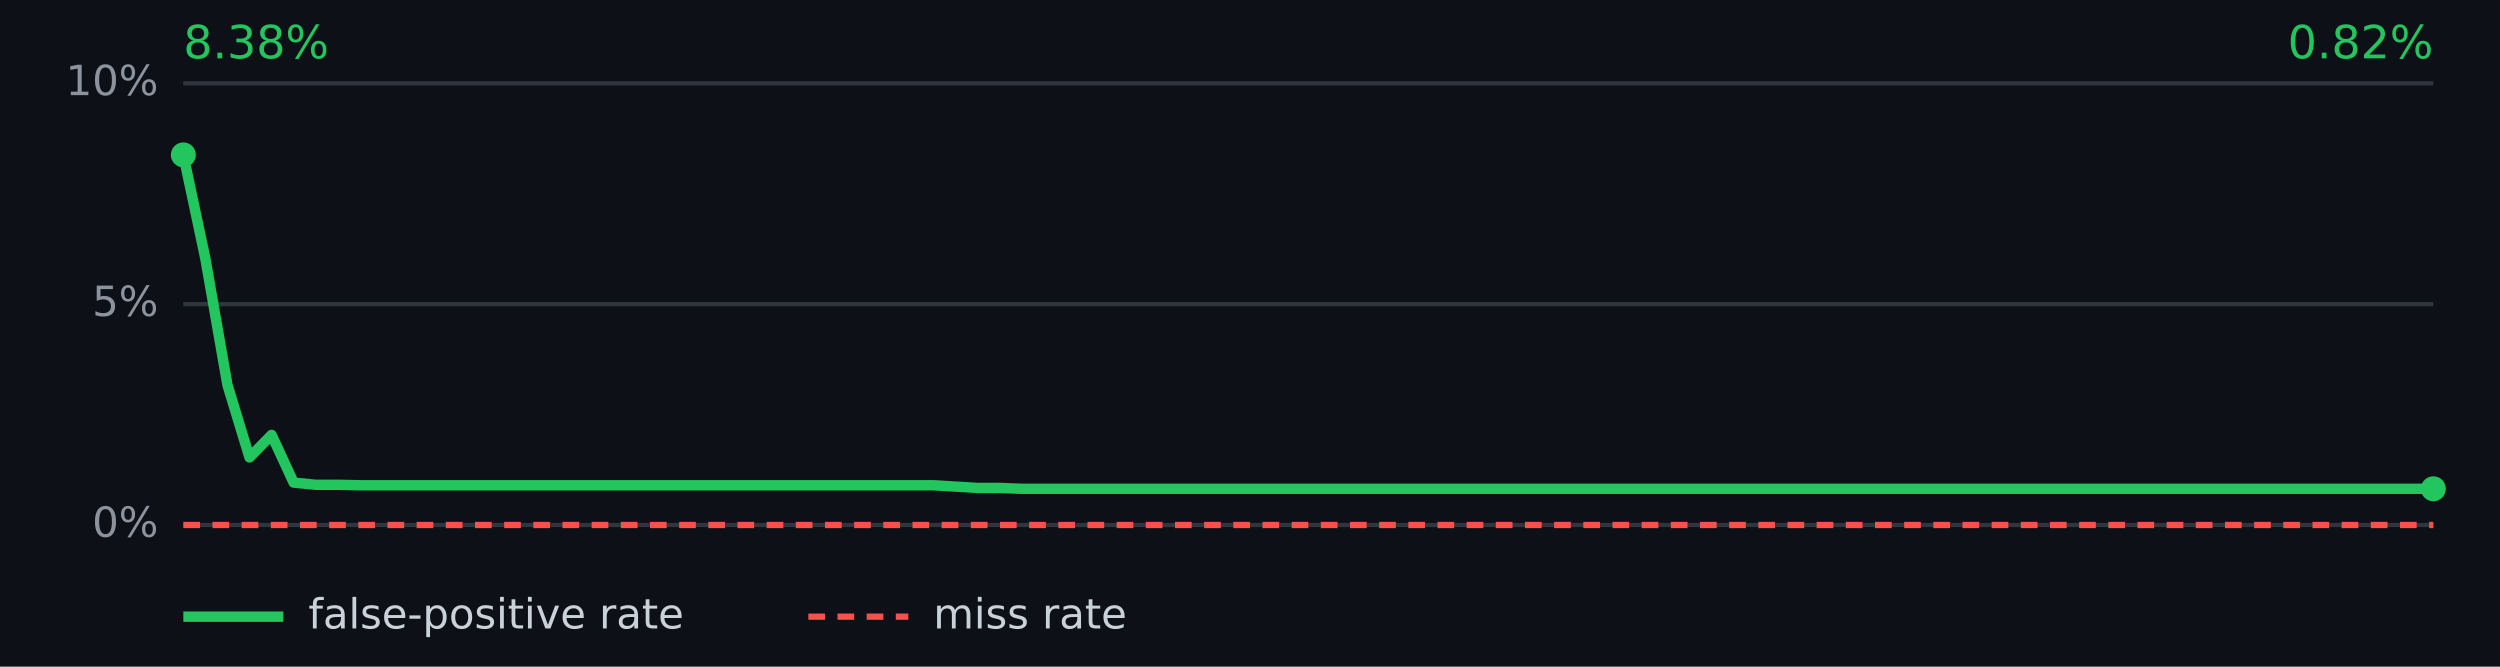
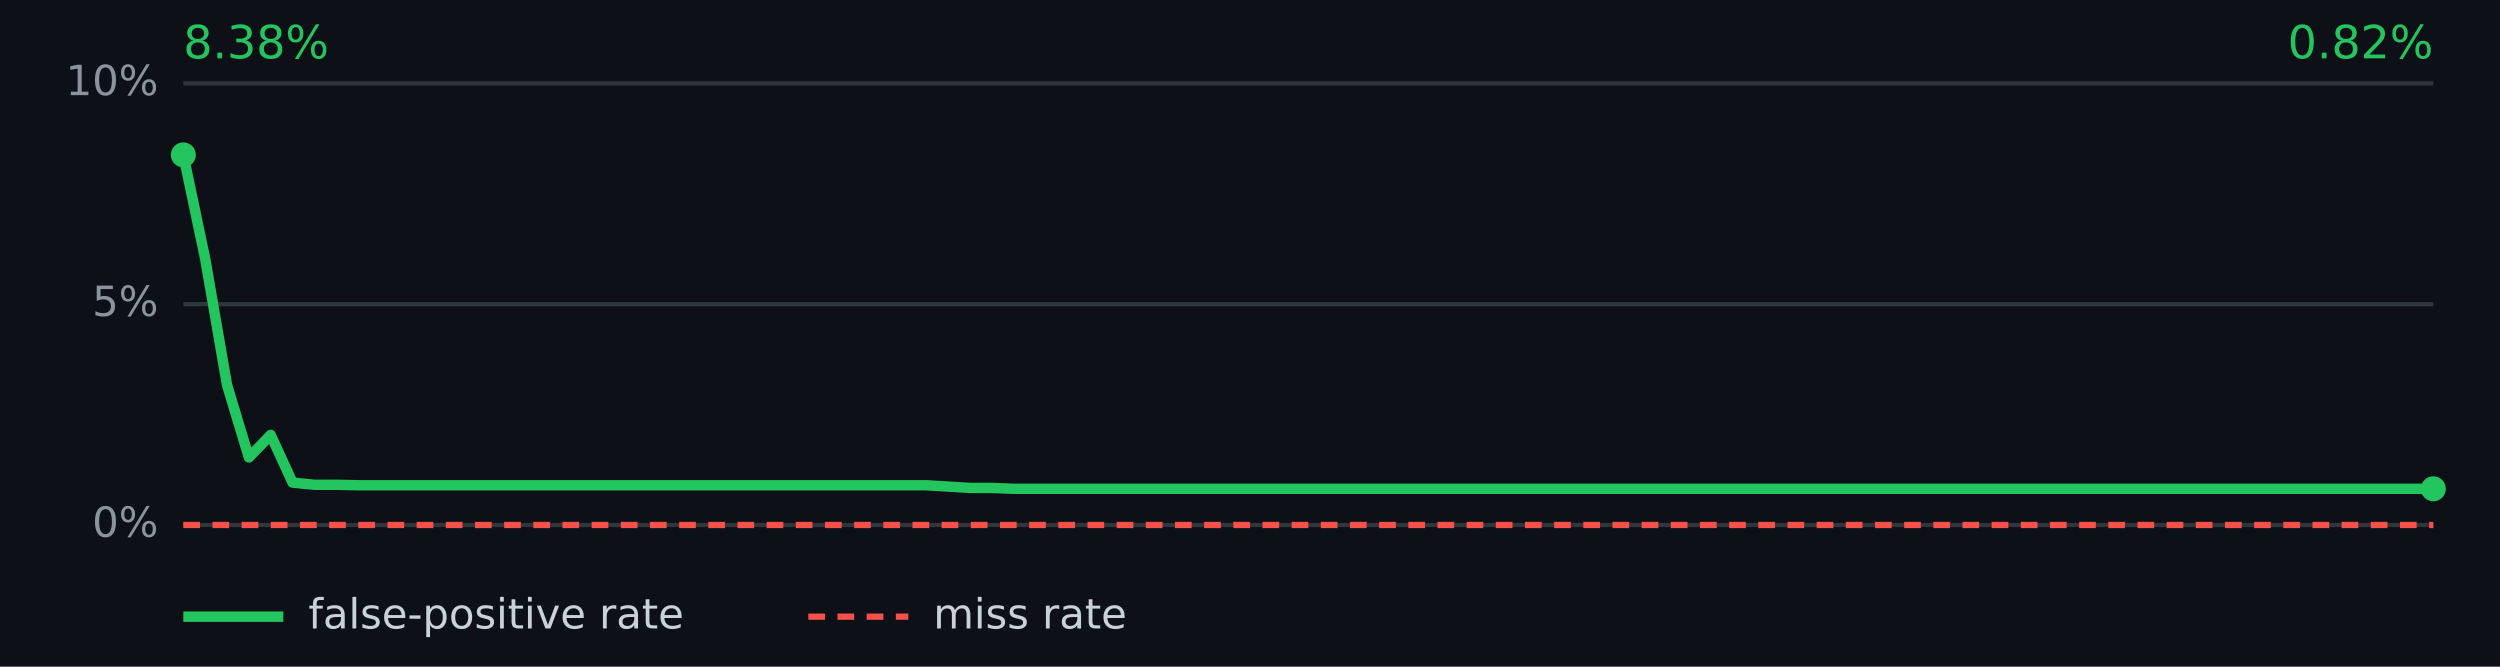
<svg xmlns="http://www.w3.org/2000/svg" width="600" height="160" role="img" aria-label="false-positive rate trend: 8.38% to 0.82%">
  <rect width="100%" height="160" fill="#0d1117" />
  <line x1="44" y1="20.00" x2="584" y2="20.00" stroke="#30363d" stroke-width="1" />
  <text x="38" y="20.00" font-family="Verdana,Geneva,DejaVu Sans,sans-serif" font-size="10" fill="#8b949e" text-anchor="end" dominant-baseline="middle">10%</text>
  <line x1="44" y1="73.00" x2="584" y2="73.00" stroke="#30363d" stroke-width="1" />
  <text x="38" y="73.00" font-family="Verdana,Geneva,DejaVu Sans,sans-serif" font-size="10" fill="#8b949e" text-anchor="end" dominant-baseline="middle">5%</text>
  <line x1="44" y1="126.00" x2="584" y2="126.00" stroke="#30363d" stroke-width="1" />
  <text x="38" y="126.00" font-family="Verdana,Geneva,DejaVu Sans,sans-serif" font-size="10" fill="#8b949e" text-anchor="end" dominant-baseline="middle">0%</text>
-   <polyline points="44.00,126.00 49.74,126.00 55.49,126.00 61.23,126.00 66.98,126.00 72.72,126.00 78.47,126.00 84.21,126.00 89.96,126.00 95.70,126.00 101.45,126.00 107.19,126.00 112.94,126.00 118.68,126.00 124.43,126.00 130.17,126.00 135.91,126.00 141.66,126.00 147.40,126.00 153.15,126.00 158.89,126.00 164.64,126.00 170.38,126.00 176.13,126.00 181.87,126.00 187.62,126.00 193.36,126.00 199.11,126.00 204.85,126.00 210.60,126.00 216.34,126.00 222.09,126.00 227.83,126.00 233.57,126.00 239.32,126.00 245.06,126.00 250.81,126.00 256.55,126.00 262.30,126.00 268.04,126.00 273.79,126.00 279.53,126.00 285.28,126.00 291.02,126.00 296.77,126.00 302.51,126.00 308.26,126.00 314.00,126.00 319.74,126.00 325.49,126.00 331.23,126.00 336.98,126.00 342.72,126.00 348.47,126.00 354.21,126.00 359.96,126.00 365.70,126.00 371.45,126.00 377.19,126.00 382.94,126.00 388.68,126.00 394.43,126.00 400.17,126.00 405.91,126.00 411.66,126.00 417.40,126.00 423.15,126.00 428.89,126.00 434.64,126.00 440.38,126.00 446.13,126.00 451.87,126.00 457.62,126.00 463.36,126.00 469.11,126.00 474.85,126.00 480.60,126.00 486.34,126.00 492.09,126.00 497.83,126.00 503.57,126.00 509.32,126.00 515.06,126.00 520.81,126.00 526.55,126.00 532.30,126.00 538.04,126.00 543.79,126.00 549.53,126.00 555.28,126.00 561.02,126.00 566.77,126.00 572.51,126.00 578.26,126.00 584.00,126.00" fill="none" stroke="#f85149" stroke-width="1.5" stroke-dasharray="4,3" />
-   <polyline points="44.00,37.17 49.29,62.08 54.59,92.40 59.88,109.78 65.18,104.38 70.47,115.82 75.76,116.35 81.06,116.35 86.35,116.46 91.65,116.46 96.94,116.46 102.24,116.46 107.53,116.46 112.82,116.46 118.12,116.46 123.41,116.46 128.71,116.46 134.00,116.46 139.29,116.46 144.59,116.46 149.88,116.46 155.18,116.46 160.47,116.46 165.76,116.46 171.06,116.46 176.35,116.46 181.65,116.46 186.94,116.46 192.24,116.46 197.53,116.46 202.82,116.46 208.12,116.46 213.41,116.46 218.71,116.46 224.00,116.46 229.29,116.78 234.59,117.10 239.88,117.10 245.18,117.31 250.47,117.31 255.76,117.31 261.06,117.31 266.35,117.31 271.65,117.31 276.94,117.31 282.24,117.31 287.53,117.31 292.82,117.31 298.12,117.31 303.41,117.31 308.71,117.31 314.00,117.31 319.29,117.31 324.59,117.31 329.88,117.31 335.18,117.31 340.47,117.31 345.76,117.31 351.06,117.31 356.35,117.31 361.65,117.31 366.94,117.31 372.24,117.31 377.53,117.31 382.82,117.31 388.12,117.31 393.41,117.31 398.71,117.31 404.00,117.31 409.29,117.31 414.59,117.31 419.88,117.31 425.18,117.31 430.47,117.31 435.76,117.31 441.06,117.31 446.35,117.31 451.65,117.31 456.94,117.31 462.24,117.31 467.53,117.31 472.82,117.31 478.12,117.31 483.41,117.31 488.71,117.31 494.00,117.31 499.29,117.31 504.59,117.31 509.88,117.31 515.18,117.31 520.47,117.31 525.76,117.31 531.06,117.31 536.35,117.31 541.65,117.31 546.94,117.31 552.24,117.31 557.53,117.31 562.82,117.31 568.12,117.31 573.41,117.31 578.71,117.31 584.00,117.31" fill="none" stroke="#22c55e" stroke-width="2.5" stroke-linejoin="round" />
+   <polyline points="44.00,126.00 49.68,126.00 55.37,126.00 61.05,126.00 66.74,126.00 72.42,126.00 78.11,126.00 83.79,126.00 89.47,126.00 95.16,126.00 100.84,126.00 106.53,126.00 112.21,126.00 117.89,126.00 123.58,126.00 129.26,126.00 134.95,126.00 140.63,126.00 146.32,126.00 152.00,126.00 157.68,126.00 163.37,126.00 169.05,126.00 174.74,126.00 180.42,126.00 186.11,126.00 191.79,126.00 197.47,126.00 203.16,126.00 208.84,126.00 214.53,126.00 220.21,126.00 225.89,126.00 231.58,126.00 237.26,126.00 242.95,126.00 248.63,126.00 254.32,126.00 260.00,126.00 265.68,126.00 271.37,126.00 277.05,126.00 282.74,126.00 288.42,126.00 294.11,126.00 299.79,126.00 305.47,126.00 311.16,126.00 316.84,126.00 322.53,126.00 328.21,126.00 333.89,126.00 339.58,126.00 345.26,126.00 350.95,126.00 356.63,126.00 362.32,126.00 368.00,126.00 373.68,126.00 379.37,126.00 385.05,126.00 390.74,126.00 396.42,126.00 402.11,126.00 407.79,126.00 413.47,126.00 419.16,126.00 424.84,126.00 430.53,126.00 436.21,126.00 441.89,126.00 447.58,126.00 453.26,126.00 458.95,126.00 464.63,126.00 470.32,126.00 476.00,126.00 481.68,126.00 487.37,126.00 493.05,126.00 498.74,126.00 504.42,126.00 510.11,126.00 515.79,126.00 521.47,126.00 527.16,126.00 532.84,126.00 538.53,126.00 544.21,126.00 549.89,126.00 555.58,126.00 561.26,126.00 566.95,126.00 572.63,126.00 578.32,126.00 584.00,126.00" fill="none" stroke="#f85149" stroke-width="1.5" stroke-dasharray="4,3" />
+   <polyline points="44.00,37.17 49.24,62.08 54.49,92.40 59.73,109.78 64.97,104.38 70.21,115.82 75.46,116.35 80.70,116.35 85.94,116.46 91.18,116.46 96.43,116.46 101.67,116.46 106.91,116.46 112.16,116.46 117.40,116.46 122.64,116.46 127.88,116.46 133.13,116.46 138.37,116.46 143.61,116.46 148.85,116.46 154.10,116.46 159.34,116.46 164.58,116.46 169.83,116.46 175.07,116.46 180.31,116.46 185.55,116.46 190.80,116.46 196.04,116.46 201.28,116.46 206.52,116.46 211.77,116.46 217.01,116.46 222.25,116.46 227.50,116.78 232.74,117.10 237.98,117.10 243.22,117.31 248.47,117.31 253.71,117.31 258.95,117.31 264.19,117.31 269.44,117.31 274.68,117.31 279.92,117.31 285.17,117.31 290.41,117.31 295.65,117.31 300.89,117.31 306.14,117.31 311.38,117.31 316.62,117.31 321.86,117.31 327.11,117.31 332.35,117.31 337.59,117.31 342.83,117.31 348.08,117.31 353.32,117.31 358.56,117.31 363.81,117.31 369.05,117.31 374.29,117.31 379.53,117.31 384.78,117.31 390.02,117.31 395.26,117.31 400.50,117.31 405.75,117.31 410.99,117.31 416.23,117.31 421.48,117.31 426.72,117.31 431.96,117.31 437.20,117.31 442.45,117.31 447.69,117.31 452.93,117.31 458.17,117.31 463.42,117.31 468.66,117.31 473.90,117.31 479.15,117.31 484.39,117.31 489.63,117.31 494.87,117.31 500.12,117.31 505.36,117.31 510.60,117.31 515.84,117.31 521.09,117.31 526.33,117.31 531.57,117.31 536.82,117.31 542.06,117.31 547.30,117.31 552.54,117.31 557.79,117.31 563.03,117.31 568.27,117.31 573.51,117.31 578.76,117.31 584.00,117.31" fill="none" stroke="#22c55e" stroke-width="2.5" stroke-linejoin="round" />
  <circle cx="44.00" cy="37.17" r="3" fill="#22c55e" />
  <circle cx="584.00" cy="117.31" r="3" fill="#22c55e" />
  <text x="44.00" y="14" font-family="Verdana,Geneva,DejaVu Sans,sans-serif" font-size="11" fill="#22c55e" text-anchor="start">8.38%</text>
  <text x="584.00" y="14" font-family="Verdana,Geneva,DejaVu Sans,sans-serif" font-size="11" fill="#22c55e" text-anchor="end">0.82%</text>
  <line x1="44" y1="148" x2="68" y2="148" stroke="#22c55e" stroke-width="2.5" />
  <text x="74" y="148" font-family="Verdana,Geneva,DejaVu Sans,sans-serif" font-size="10" fill="#c9d1d9" dominant-baseline="middle">false-positive rate</text>
  <line x1="194" y1="148" x2="218" y2="148" stroke="#f85149" stroke-width="1.5" stroke-dasharray="4,3" />
  <text x="224" y="148" font-family="Verdana,Geneva,DejaVu Sans,sans-serif" font-size="10" fill="#c9d1d9" dominant-baseline="middle">miss rate</text>
</svg>
